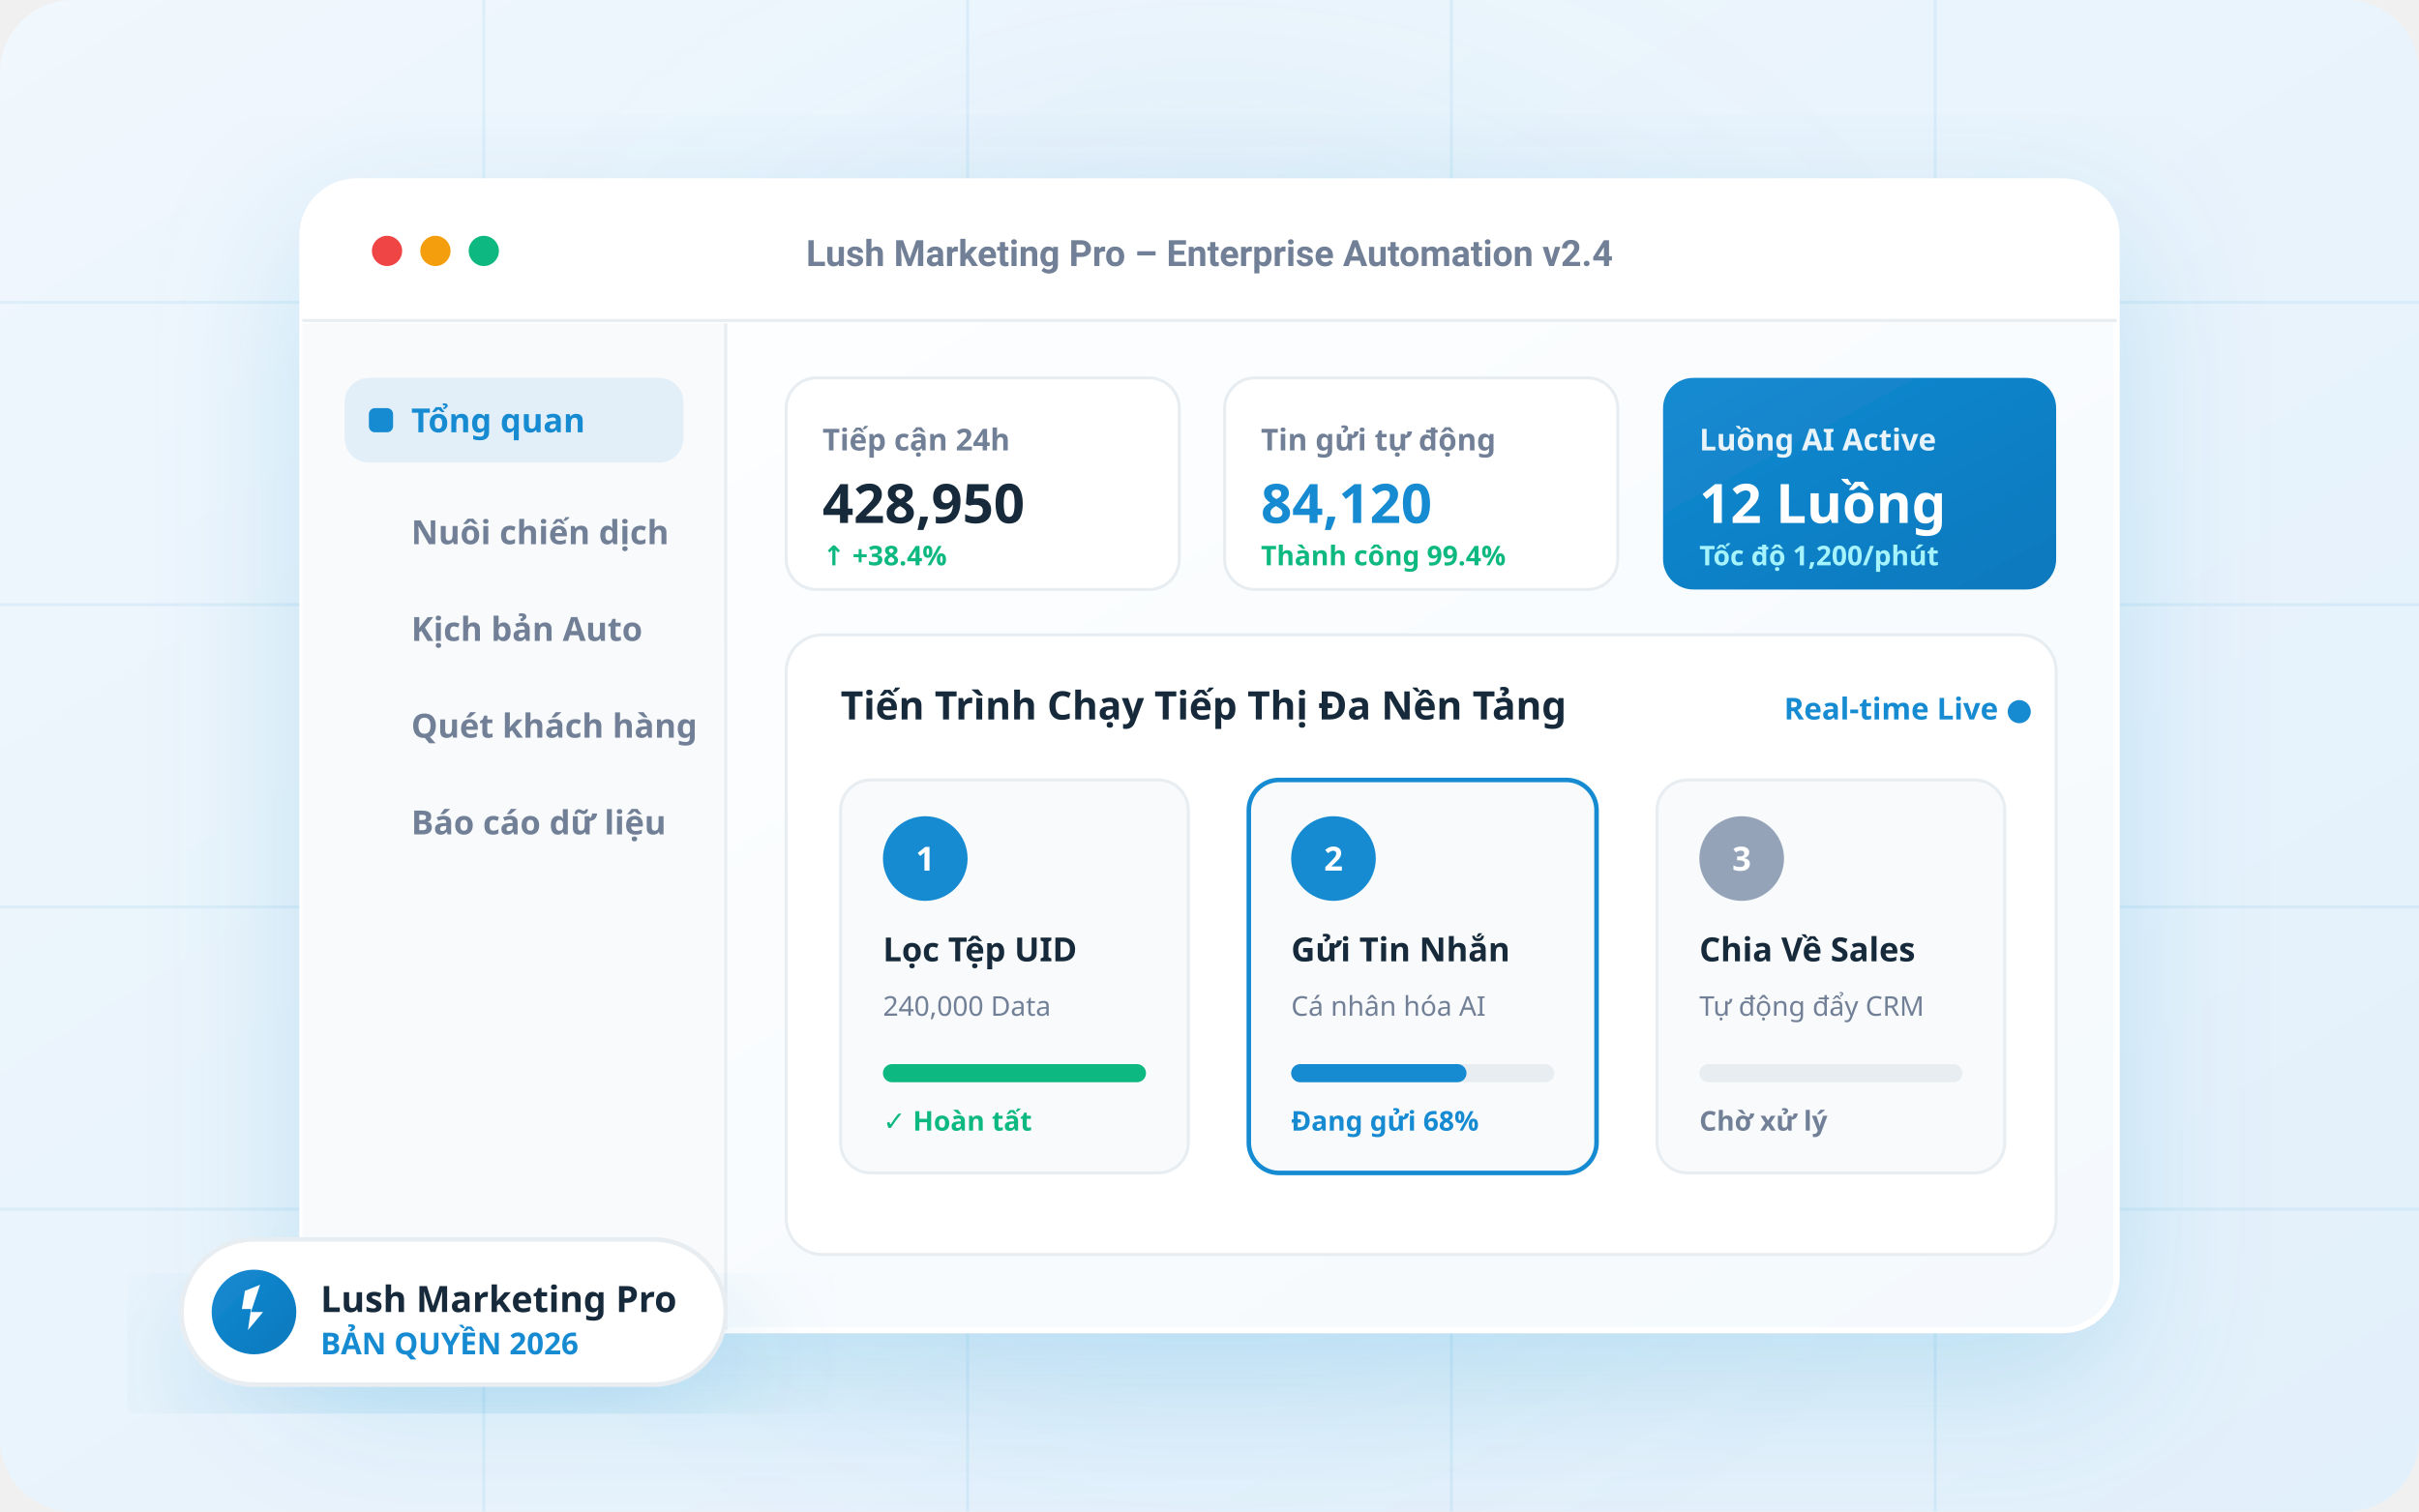
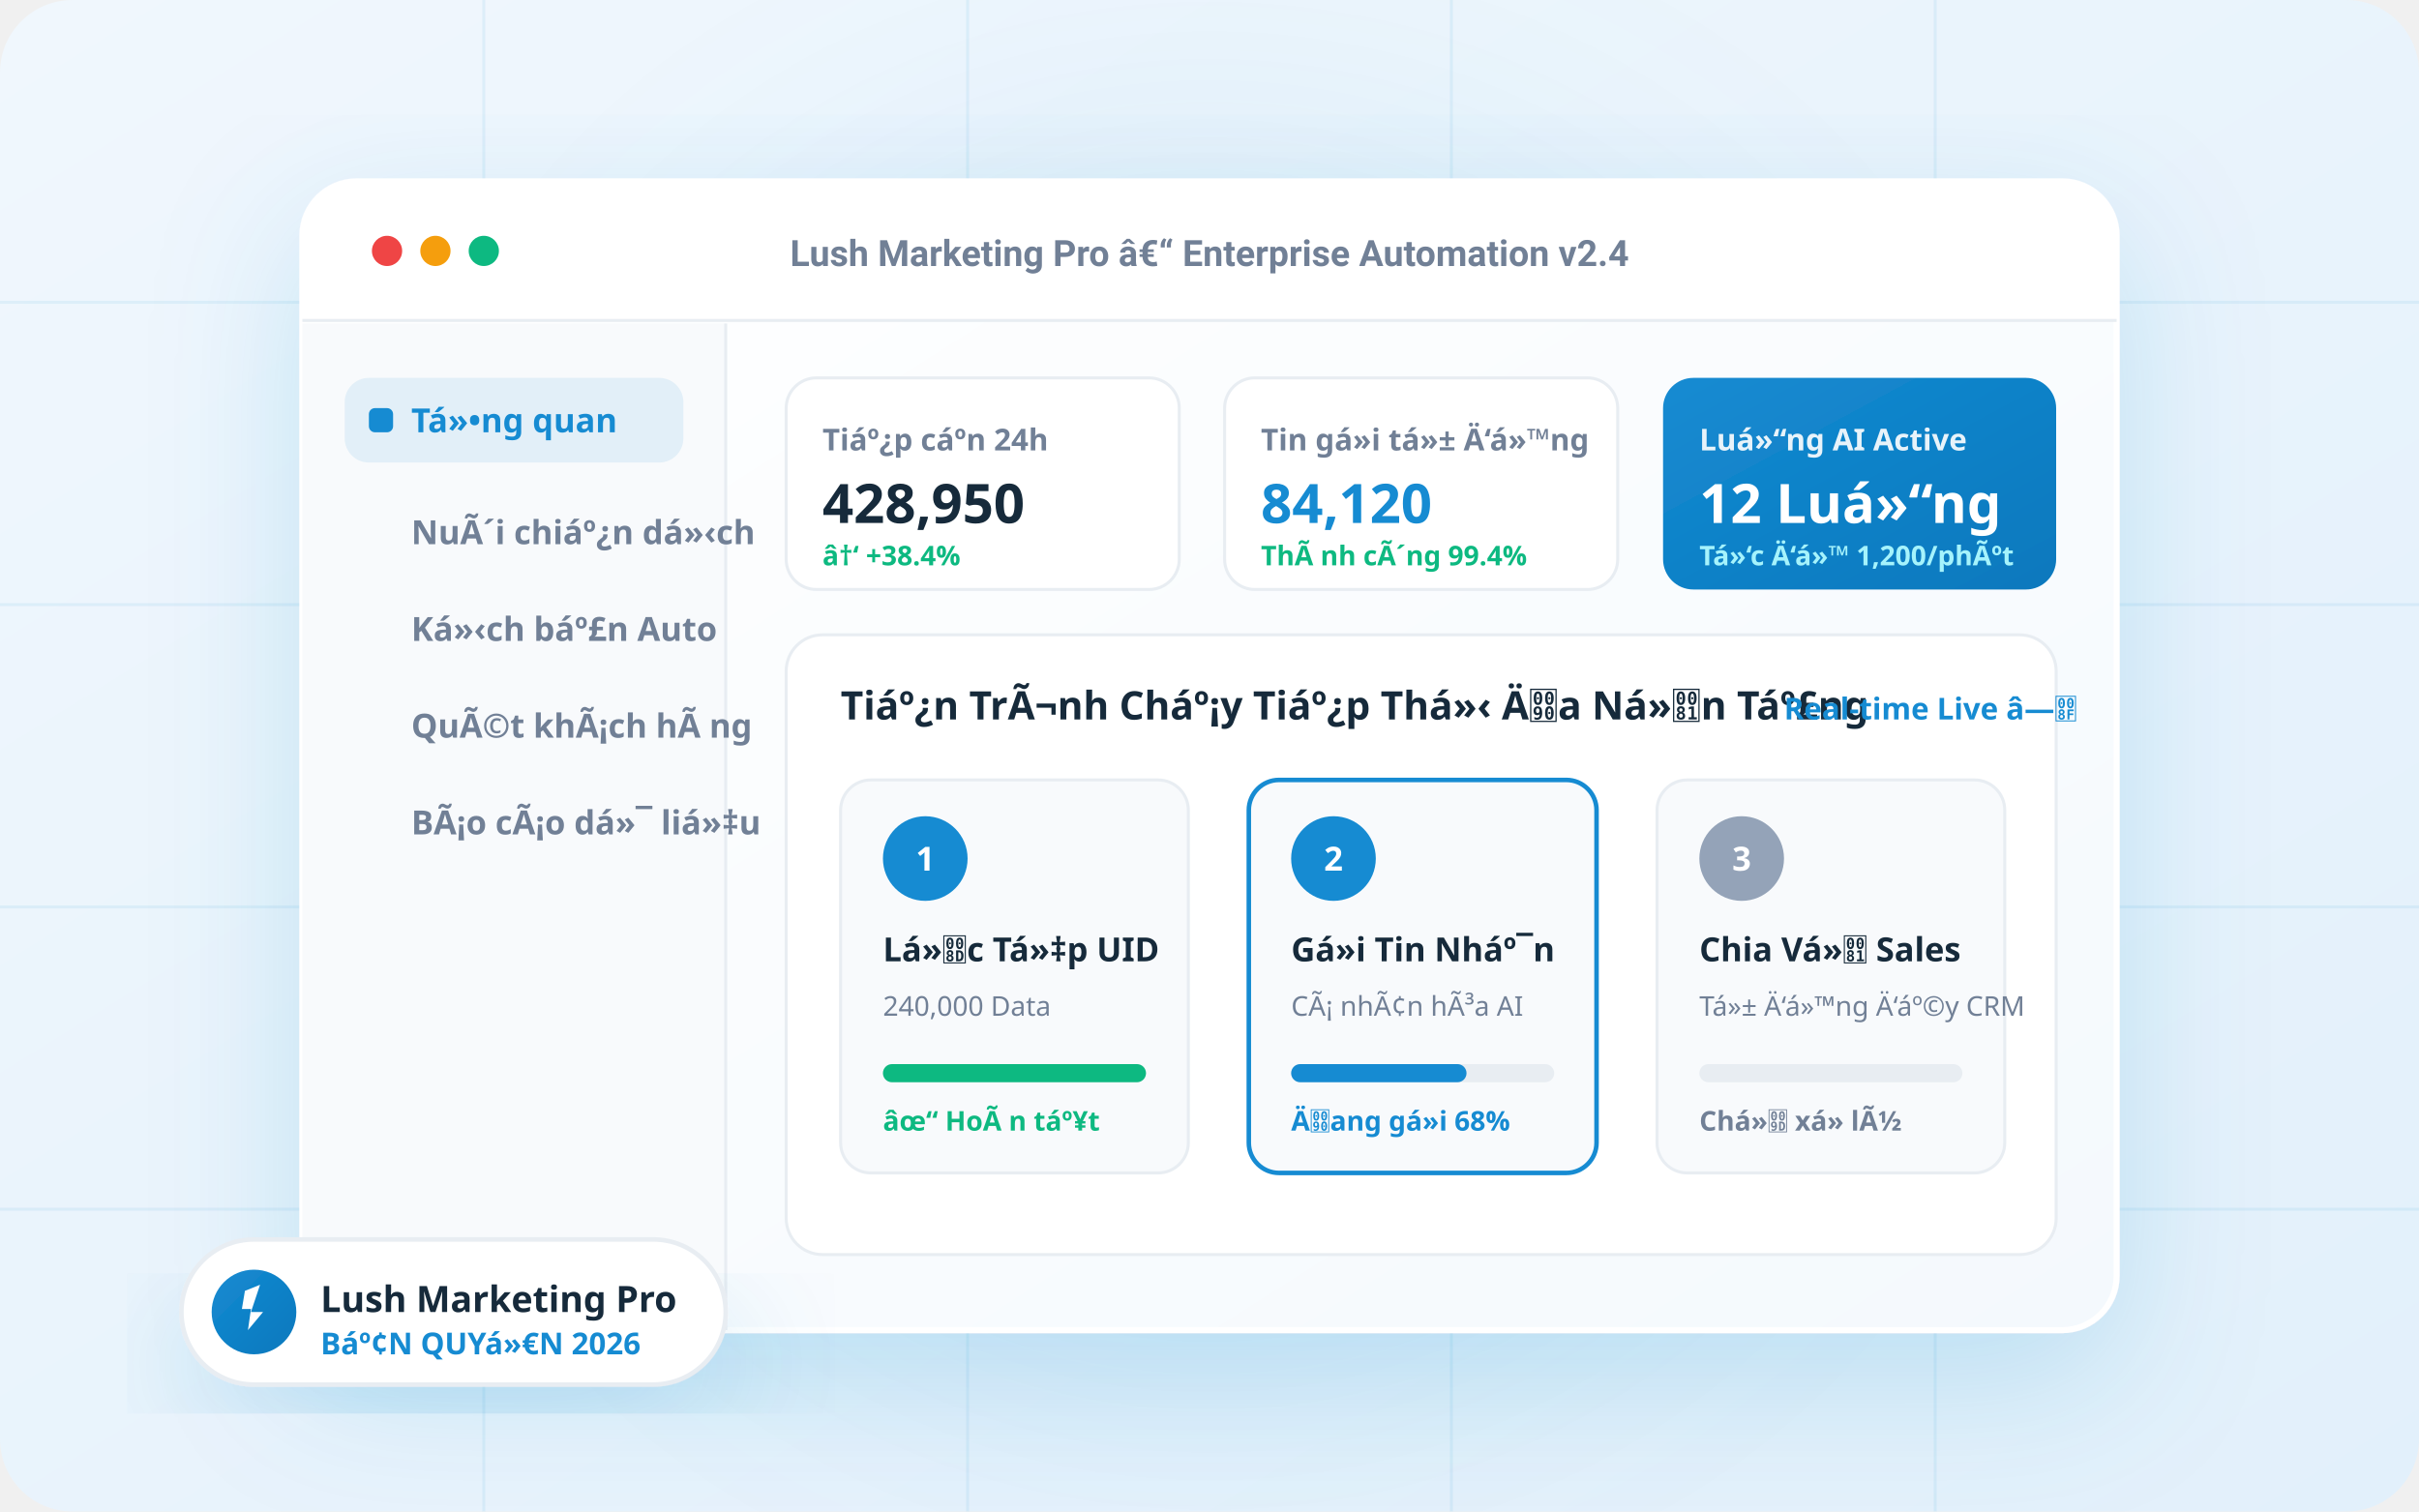
<svg xmlns="http://www.w3.org/2000/svg" viewBox="0 0 800 500" width="100%" height="100%">
  <defs>
    <linearGradient id="bg" x1="0%" y1="0%" x2="100%" y2="100%">
      <stop offset="0%" stop-color="#F0F7FD" />
      <stop offset="100%" stop-color="#E2F0FB" />
    </linearGradient>
    <linearGradient id="primaryGrad" x1="0%" y1="0%" x2="100%" y2="100%">
      <stop offset="0%" stop-color="#168BD2" />
      <stop offset="100%" stop-color="#0878BD" />
    </linearGradient>
    <linearGradient id="boxFront" x1="0%" y1="0%" x2="100%" y2="100%">
      <stop offset="0%" stop-color="#FFFFFF" />
      <stop offset="100%" stop-color="#F4F9FD" />
    </linearGradient>
    <filter id="shadow" x="-10%" y="-10%" width="130%" height="130%">
      <feDropShadow dx="0" dy="16" stdDeviation="24" flood-color="#168BD2" flood-opacity="0.18" />
    </filter>
  </defs>
  <rect width="800" height="500" fill="url(#bg)" rx="24" />
  <g stroke="#168BD2" stroke-opacity="0.08" stroke-width="1">
    <line x1="0" y1="100" x2="800" y2="100" />
    <line x1="0" y1="200" x2="800" y2="200" />
    <line x1="0" y1="300" x2="800" y2="300" />
    <line x1="0" y1="400" x2="800" y2="400" />
    <line x1="160" y1="0" x2="160" y2="500" />
    <line x1="320" y1="0" x2="320" y2="500" />
    <line x1="480" y1="0" x2="480" y2="500" />
    <line x1="640" y1="0" x2="640" y2="500" />
  </g>
  <circle cx="400" cy="250" r="180" fill="#168BD2" opacity="0.12" filter="blur(60px)" />
  <g filter="url(#shadow)" transform="translate(100, 60)">
    <rect width="600" height="380" rx="18" fill="url(#boxFront)" stroke="#FFFFFF" stroke-width="2" />
    <rect width="600" height="46" rx="18" fill="#FFFFFF" />
    <path d="M0 32 h600 v14 H0 z" fill="#FFFFFF" />
    <line x1="0" y1="46" x2="600" y2="46" stroke="#E8EDF2" stroke-width="1" />
    <circle cx="28" cy="23" r="5" fill="#EF4444" />
    <circle cx="44" cy="23" r="5" fill="#F59E0B" />
    <circle cx="60" cy="23" r="5" fill="#10B981" />
-     <text x="300" y="28" font-family="-apple-system, BlinkMacSystemFont, 'Segoe UI', Roboto, sans-serif" font-size="12" font-weight="700" fill="#718096" text-anchor="middle">Lush Marketing Pro – Enterprise Automation v2.4</text>
+     <text x="300" y="28" font-family="-apple-system, BlinkMacSystemFont, 'Segoe UI', Roboto, sans-serif" font-size="12" font-weight="700" fill="#718096" text-anchor="middle">Lush Marketing Pro â€“ Enterprise Automation v2.4</text>
    <rect x="0" y="47" width="140" height="333" fill="#F8FAFC" rx="0" />
    <line x1="140" y1="47" x2="140" y2="380" stroke="#E8EDF2" stroke-width="1" />
    <rect x="14" y="65" width="112" height="28" rx="8" fill="#168BD2" opacity="0.1" />
    <rect x="22" y="75" width="8" height="8" rx="2" fill="#168BD2" />
-     <text x="36" y="83" font-family="sans-serif" font-size="11" font-weight="700" fill="#168BD2">Tổng quan</text>
-     <text x="36" y="120" font-family="sans-serif" font-size="11" font-weight="600" fill="#718096">Nuôi chiến dịch</text>
-     <text x="36" y="152" font-family="sans-serif" font-size="11" font-weight="600" fill="#718096">Kịch bản Auto</text>
-     <text x="36" y="184" font-family="sans-serif" font-size="11" font-weight="600" fill="#718096">Quét khách hàng</text>
-     <text x="36" y="216" font-family="sans-serif" font-size="11" font-weight="600" fill="#718096">Báo cáo dữ liệu</text>
+     <text x="36" y="83" font-family="sans-serif" font-size="11" font-weight="700" fill="#168BD2">Tá»•ng quan</text>
+     <text x="36" y="120" font-family="sans-serif" font-size="11" font-weight="600" fill="#718096">NuÃ´i chiáº¿n dá»‹ch</text>
+     <text x="36" y="152" font-family="sans-serif" font-size="11" font-weight="600" fill="#718096">Ká»‹ch báº£n Auto</text>
+     <text x="36" y="184" font-family="sans-serif" font-size="11" font-weight="600" fill="#718096">QuÃ©t khÃ¡ch hÃ ng</text>
+     <text x="36" y="216" font-family="sans-serif" font-size="11" font-weight="600" fill="#718096">BÃ¡o cÃ¡o dá»¯ liá»‡u</text>
    <g transform="translate(160, 65)">
      <rect width="130" height="70" rx="10" fill="#FFFFFF" stroke="#E8EDF2" stroke-width="1" />
-       <text x="12" y="24" font-family="sans-serif" font-size="10" font-weight="600" fill="#718096">Tiếp cận 24h</text>
+       <text x="12" y="24" font-family="sans-serif" font-size="10" font-weight="600" fill="#718096">Tiáº¿p cáº­n 24h</text>
      <text x="12" y="48" font-family="sans-serif" font-size="18" font-weight="800" fill="#172B3A">428,950</text>
-       <text x="12" y="62" font-family="sans-serif" font-size="9" font-weight="700" fill="#10B981">↑ +38.4%</text>
+       <text x="12" y="62" font-family="sans-serif" font-size="9" font-weight="700" fill="#10B981">â†‘ +38.4%</text>
      <rect x="145" y="0" width="130" height="70" rx="10" fill="#FFFFFF" stroke="#E8EDF2" stroke-width="1" />
-       <text x="157" y="24" font-family="sans-serif" font-size="10" font-weight="600" fill="#718096">Tin gửi tự động</text>
+       <text x="157" y="24" font-family="sans-serif" font-size="10" font-weight="600" fill="#718096">Tin gá»­i tá»± Ä‘á»™ng</text>
      <text x="157" y="48" font-family="sans-serif" font-size="18" font-weight="800" fill="#168BD2">84,120</text>
-       <text x="157" y="62" font-family="sans-serif" font-size="9" font-weight="700" fill="#10B981">Thành công 99.4%</text>
+       <text x="157" y="62" font-family="sans-serif" font-size="9" font-weight="700" fill="#10B981">ThÃ nh cÃ´ng 99.4%</text>
      <rect x="290" y="0" width="130" height="70" rx="10" fill="url(#primaryGrad)" />
-       <text x="302" y="24" font-family="sans-serif" font-size="10" font-weight="600" fill="#FFFFFF" opacity="0.9">Luồng AI Active</text>
-       <text x="302" y="48" font-family="sans-serif" font-size="18" font-weight="800" fill="#FFFFFF">12 Luồng</text>
-       <text x="302" y="62" font-family="sans-serif" font-size="9" font-weight="700" fill="#A5F3FC">Tốc độ 1,200/phút</text>
+       <text x="302" y="24" font-family="sans-serif" font-size="10" font-weight="600" fill="#FFFFFF" opacity="0.9">Luá»“ng AI Active</text>
+       <text x="302" y="48" font-family="sans-serif" font-size="18" font-weight="800" fill="#FFFFFF">12 Luá»“ng</text>
+       <text x="302" y="62" font-family="sans-serif" font-size="9" font-weight="700" fill="#A5F3FC">Tá»‘c Ä‘á»™ 1,200/phÃºt</text>
    </g>
    <g transform="translate(160, 150)">
      <rect width="420" height="205" rx="12" fill="#FFFFFF" stroke="#E8EDF2" stroke-width="1" />
-       <text x="18" y="28" font-family="sans-serif" font-size="13" font-weight="800" fill="#172B3A">Tiến Trình Chạy Tiếp Thị Đa Nền Tảng</text>
-       <text x="330" y="28" font-family="sans-serif" font-size="10" font-weight="700" fill="#168BD2">Real-time Live ●</text>
+       <text x="18" y="28" font-family="sans-serif" font-size="13" font-weight="800" fill="#172B3A">Tiáº¿n TrÃ¬nh Cháº¡y Tiáº¿p Thá»‹ Äa Ná»n Táº£ng</text>
+       <text x="330" y="28" font-family="sans-serif" font-size="10" font-weight="700" fill="#168BD2">Real-time Live â—</text>
      <g transform="translate(18, 48)">
        <rect width="115" height="130" rx="10" fill="#F8FAFC" stroke="#E8EDF2" stroke-width="1" />
        <circle cx="28" cy="26" r="14" fill="#168BD2" />
        <text x="28" y="30" font-family="sans-serif" font-size="11" font-weight="800" fill="#FFFFFF" text-anchor="middle">1</text>
-         <text x="14" y="60" font-family="sans-serif" font-size="11" font-weight="700" fill="#172B3A">Lọc Tệp UID</text>
+         <text x="14" y="60" font-family="sans-serif" font-size="11" font-weight="700" fill="#172B3A">Lá»c Tá»‡p UID</text>
        <text x="14" y="78" font-family="sans-serif" font-size="9" fill="#718096">240,000 Data</text>
        <rect x="14" y="94" width="87" height="6" rx="3" fill="#E8EDF2" />
        <rect x="14" y="94" width="87" height="6" rx="3" fill="#10B981" />
-         <text x="14" y="116" font-family="sans-serif" font-size="9" font-weight="700" fill="#10B981">✓ Hoàn tất</text>
+         <text x="14" y="116" font-family="sans-serif" font-size="9" font-weight="700" fill="#10B981">âœ“ HoÃ n táº¥t</text>
        <rect x="135" y="0" width="115" height="130" rx="10" fill="#F8FAFC" stroke="#168BD2" stroke-width="1.5" />
        <circle cx="163" cy="26" r="14" fill="#168BD2" />
        <text x="163" y="30" font-family="sans-serif" font-size="11" font-weight="800" fill="#FFFFFF" text-anchor="middle">2</text>
-         <text x="149" y="60" font-family="sans-serif" font-size="11" font-weight="700" fill="#172B3A">Gửi Tin Nhắn</text>
-         <text x="149" y="78" font-family="sans-serif" font-size="9" fill="#718096">Cá nhân hóa AI</text>
+         <text x="149" y="60" font-family="sans-serif" font-size="11" font-weight="700" fill="#172B3A">Gá»­i Tin Nháº¯n</text>
+         <text x="149" y="78" font-family="sans-serif" font-size="9" fill="#718096">CÃ¡ nhÃ¢n hÃ³a AI</text>
        <rect x="149" y="94" width="87" height="6" rx="3" fill="#E8EDF2" />
        <rect x="149" y="94" width="58" height="6" rx="3" fill="#168BD2" />
-         <text x="149" y="116" font-family="sans-serif" font-size="9" font-weight="700" fill="#168BD2">Đang gửi 68%</text>
+         <text x="149" y="116" font-family="sans-serif" font-size="9" font-weight="700" fill="#168BD2">Äang gá»­i 68%</text>
        <rect x="270" y="0" width="115" height="130" rx="10" fill="#F8FAFC" stroke="#E8EDF2" stroke-width="1" />
        <circle cx="298" cy="26" r="14" fill="#94A3B8" />
        <text x="298" y="30" font-family="sans-serif" font-size="11" font-weight="800" fill="#FFFFFF" text-anchor="middle">3</text>
-         <text x="284" y="60" font-family="sans-serif" font-size="11" font-weight="700" fill="#172B3A">Chia Về Sales</text>
-         <text x="284" y="78" font-family="sans-serif" font-size="9" fill="#718096">Tự động đẩy CRM</text>
+         <text x="284" y="60" font-family="sans-serif" font-size="11" font-weight="700" fill="#172B3A">Chia Vá» Sales</text>
+         <text x="284" y="78" font-family="sans-serif" font-size="9" fill="#718096">Tá»± Ä‘á»™ng Ä‘áº©y CRM</text>
        <rect x="284" y="94" width="87" height="6" rx="3" fill="#E8EDF2" />
-         <text x="284" y="116" font-family="sans-serif" font-size="9" font-weight="600" fill="#718096">Chờ xử lý</text>
+         <text x="284" y="116" font-family="sans-serif" font-size="9" font-weight="600" fill="#718096">Chá» xá»­ lÃ½</text>
      </g>
    </g>
  </g>
  <g transform="translate(60, 410)" filter="url(#shadow)">
    <rect width="180" height="48" rx="24" fill="#FFFFFF" stroke="#E8EDF2" stroke-width="1.5" />
    <circle cx="24" cy="24" r="14" fill="url(#primaryGrad)" />
    <path d="M21 21 L26 19 L23 28 L27 28 L22 34 L23 27 L20 27 Z" fill="#FFFFFF" transform="translate(0, -4)" />
    <text x="46" y="24" font-family="sans-serif" font-size="12" font-weight="800" fill="#172B3A">Lush Marketing Pro</text>
-     <text x="46" y="38" font-family="sans-serif" font-size="10" font-weight="700" fill="#168BD2">BẢN QUYỀN 2026</text>
+     <text x="46" y="38" font-family="sans-serif" font-size="10" font-weight="700" fill="#168BD2">Báº¢N QUYá»€N 2026</text>
  </g>
</svg>
